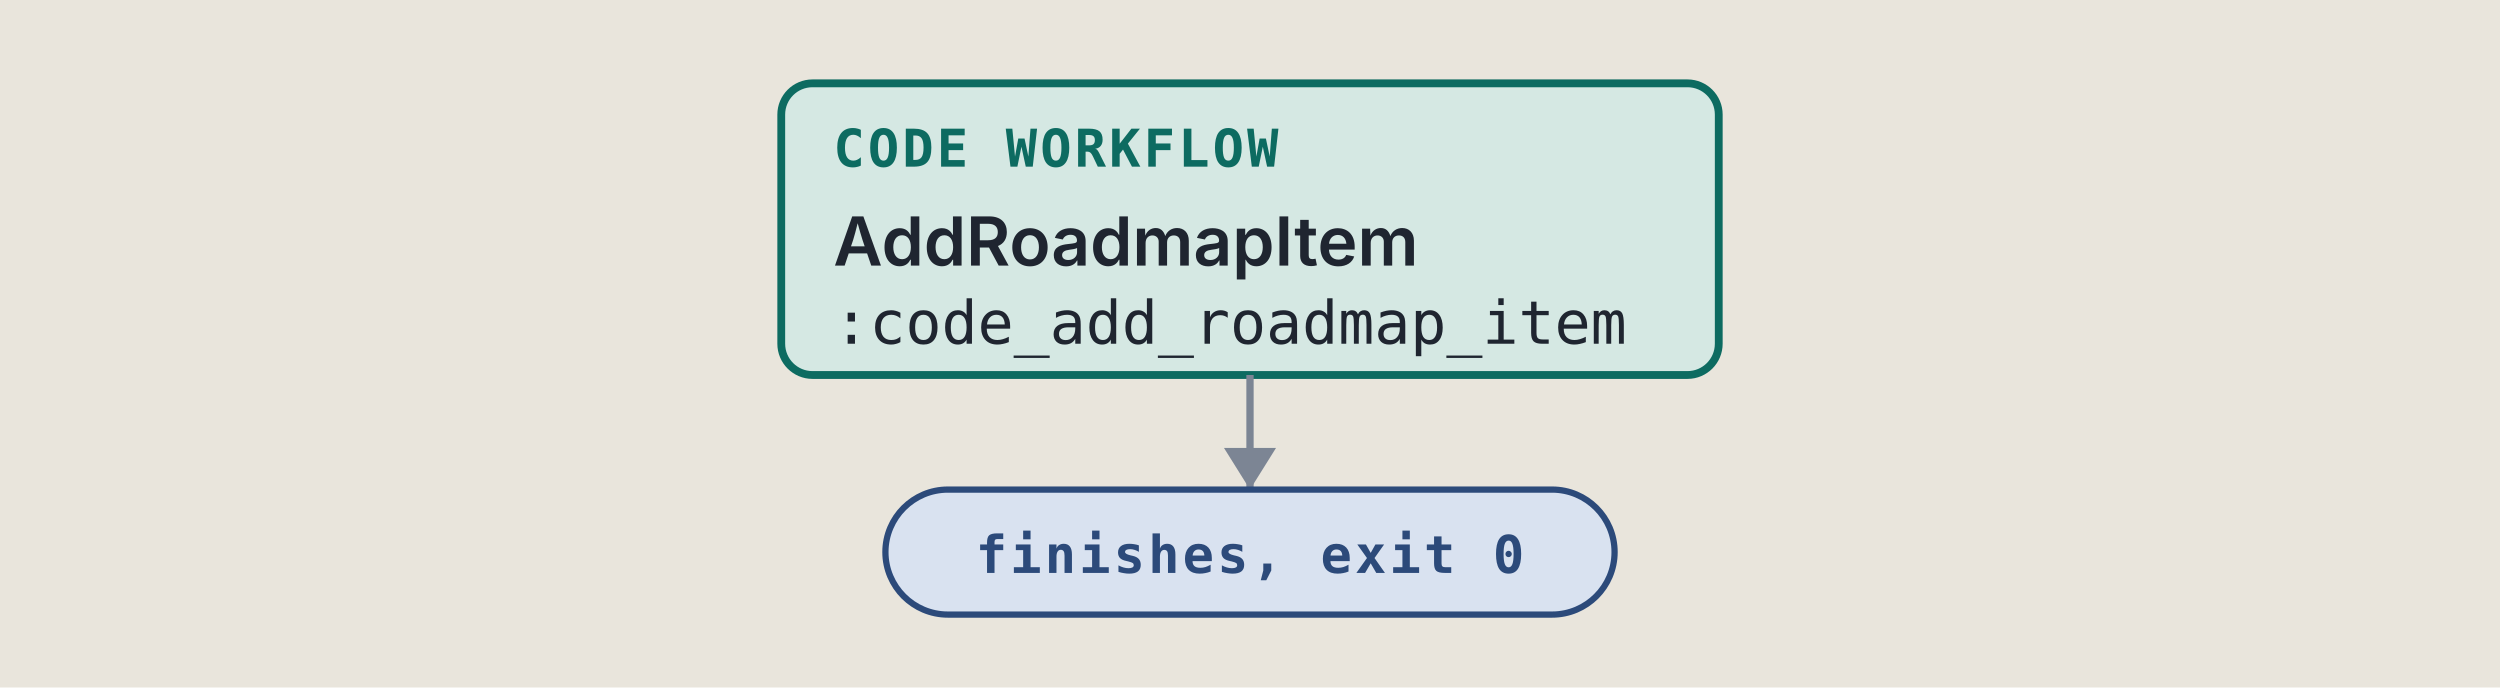
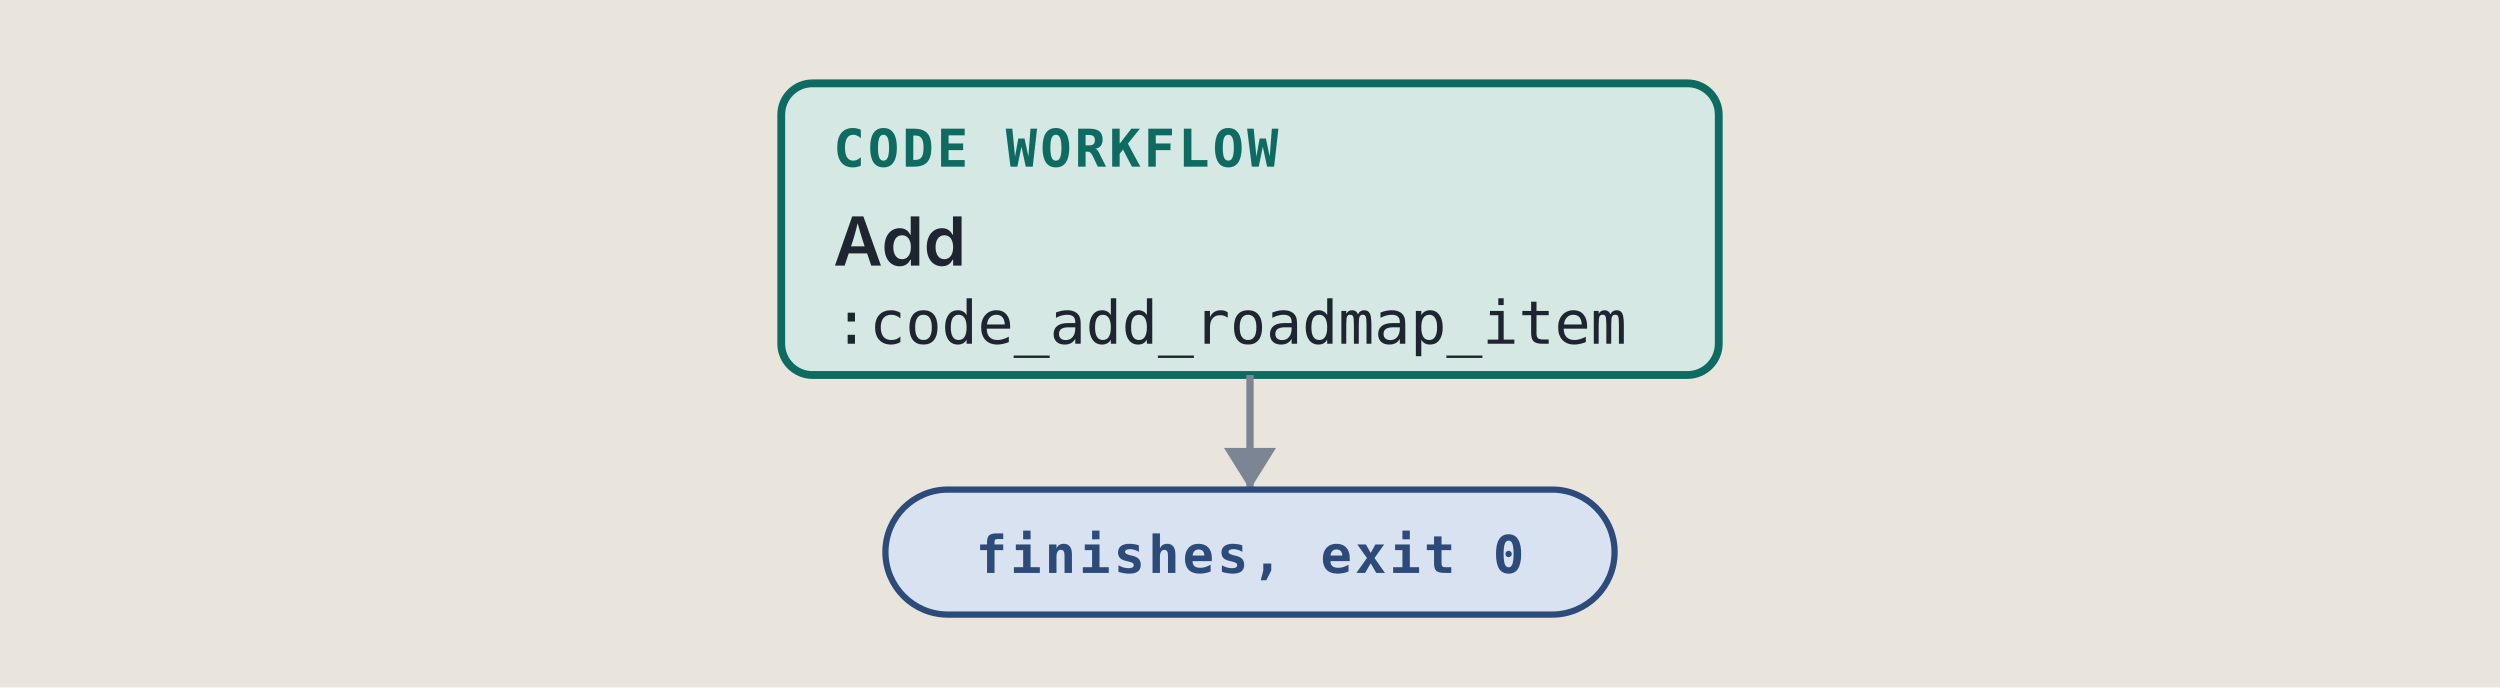
<svg xmlns="http://www.w3.org/2000/svg" viewBox="0 0 480 132" width="480" height="132" role="img" xml:space="preserve">
  <style>.ground { fill: #e9e5dc; }
.card { fill: #f4f1ea; stroke: #7c8594; stroke-width: 1; }
.lane-code { fill: #d5e8e3; stroke: #0d6b61; stroke-width: 1.5; }
.lane-agent { fill: #f1e2c7; stroke: #9a5508; stroke-width: 1.5; }
.stop-refusal { fill: #e4dcf5; stroke: #5b35b0; stroke-width: 1.2; }
.stop-failure { fill: #f4d9d4; stroke: #a8261b; stroke-width: 1.2; }
.end { fill: #d9e2f0; stroke: #2c4a7a; stroke-width: 1.2; }
.wire { fill: none; stroke: #7c8594; stroke-width: 1.4; }
.wire-read { fill: none; stroke: #7c8594; stroke-width: 1.4; stroke-dasharray: 5 3; }
.wire-refusal { fill: none; stroke: #5b35b0; stroke-width: 1.2; stroke-dasharray: 4 3; }
.wire-failure { fill: none; stroke: #a8261b; stroke-width: 1.2; stroke-dasharray: 4 3; }
.head { fill: #7c8594; }
.t { fill: #1f2530; font: 12px "IBM Plex Sans", system-ui, -apple-system, "Segoe UI", sans-serif; }
.tb { fill: #1f2530; font: 600 13px "IBM Plex Sans", system-ui, -apple-system, "Segoe UI", sans-serif; }
.tm { fill: #1f2530; font: 11.5px "IBM Plex Mono", ui-monospace, Menlo, Consolas, monospace; }
.tag { font: 600 10px "IBM Plex Mono", ui-monospace, Menlo, Consolas, monospace; letter-spacing: .06em; }
.tag-code { fill: #0d6b61; } .tag-agent { fill: #9a5508; } .tag-refusal { fill: #5b35b0; }
.tag-failure { fill: #a8261b; } .tag-end { fill: #2c4a7a; } .tag-muted { fill: #4f5866; }
.tm.tag-muted { font-size: 10.5px; }
.db { fill: #d9e2f0; stroke: #2c4a7a; stroke-width: 1.2; }
.codebox { fill: #f4f1ea; stroke: #7c8594; stroke-width: 1; }
.cx { fill: #1f2530; font: 12px "IBM Plex Mono", ui-monospace, Menlo, Consolas, monospace; white-space: pre; }
.cx-n { fill: #4f5866; font: 11px "IBM Plex Mono", ui-monospace, Menlo, Consolas, monospace; }
.cx-k { fill: #5b35b0; } .cx-s { fill: #9a5508; } .cx-y { fill: #0d6b61; }
.cx-w { fill: #2c4a7a; font-weight: 600; } .cx-t { fill: #a8261b; } .cx-c { fill: #4f5866; font-style: italic; }
.badge { fill: #2c4a7a; } .badge-t { fill: #e9e5dc; font: 600 11px "IBM Plex Mono", ui-monospace, Menlo, Consolas, monospace; }
.bracket { fill: none; stroke: #2c4a7a; stroke-width: 1.4; }
.term { fill: #16191e; stroke: #7c8594; stroke-width: 1; }
.term-t { fill: #e6e2d8; font: 12px "IBM Plex Mono", ui-monospace, Menlo, Consolas, monospace; }
.term-p { fill: #8fd18f; font: 12px "IBM Plex Mono", ui-monospace, Menlo, Consolas, monospace; }
.term-m { fill: #a3abb6; font: 12px "IBM Plex Mono", ui-monospace, Menlo, Consolas, monospace; }
.big { font: 700 36px "IBM Plex Mono", ui-monospace, Menlo, Consolas, monospace; }

@media (prefers-color-scheme: dark) {
.ground { fill: #171a1f; }
.card { fill: #20242b; stroke: #8a93a2; stroke-width: 1; }
.lane-code { fill: #173a36; stroke: #5cc4b4; stroke-width: 1.5; }
.lane-agent { fill: #3d2e17; stroke: #e5a95a; stroke-width: 1.5; }
.stop-refusal { fill: #2d2445; stroke: #b59cf2; stroke-width: 1.2; }
.stop-failure { fill: #45211e; stroke: #f2958a; stroke-width: 1.2; }
.end { fill: #1f2c42; stroke: #97b6e8; stroke-width: 1.2; }
.wire { fill: none; stroke: #8a93a2; stroke-width: 1.4; }
.wire-read { fill: none; stroke: #8a93a2; stroke-width: 1.4; stroke-dasharray: 5 3; }
.wire-refusal { fill: none; stroke: #b59cf2; stroke-width: 1.2; stroke-dasharray: 4 3; }
.wire-failure { fill: none; stroke: #f2958a; stroke-width: 1.2; stroke-dasharray: 4 3; }
.head { fill: #8a93a2; }
.t { fill: #e8e4da; font: 12px "IBM Plex Sans", system-ui, -apple-system, "Segoe UI", sans-serif; }
.tb { fill: #e8e4da; font: 600 13px "IBM Plex Sans", system-ui, -apple-system, "Segoe UI", sans-serif; }
.tm { fill: #e8e4da; font: 11.5px "IBM Plex Mono", ui-monospace, Menlo, Consolas, monospace; }
.tag { font: 600 10px "IBM Plex Mono", ui-monospace, Menlo, Consolas, monospace; letter-spacing: .06em; }
.tag-code { fill: #5cc4b4; } .tag-agent { fill: #e5a95a; } .tag-refusal { fill: #b59cf2; }
.tag-failure { fill: #f2958a; } .tag-end { fill: #97b6e8; } .tag-muted { fill: #b3b9c3; }
.tm.tag-muted { font-size: 10.5px; }
.db { fill: #1f2c42; stroke: #97b6e8; stroke-width: 1.2; }
.codebox { fill: #20242b; stroke: #8a93a2; stroke-width: 1; }
.cx { fill: #e8e4da; font: 12px "IBM Plex Mono", ui-monospace, Menlo, Consolas, monospace; white-space: pre; }
.cx-n { fill: #b3b9c3; font: 11px "IBM Plex Mono", ui-monospace, Menlo, Consolas, monospace; }
.cx-k { fill: #b59cf2; } .cx-s { fill: #e5a95a; } .cx-y { fill: #5cc4b4; }
.cx-w { fill: #97b6e8; font-weight: 600; } .cx-t { fill: #f2958a; } .cx-c { fill: #b3b9c3; font-style: italic; }
.badge { fill: #97b6e8; } .badge-t { fill: #171a1f; font: 600 11px "IBM Plex Mono", ui-monospace, Menlo, Consolas, monospace; }
.bracket { fill: none; stroke: #97b6e8; stroke-width: 1.4; }
.term { fill: #16191e; stroke: #8a93a2; stroke-width: 1; }
.term-t { fill: #e6e2d8; font: 12px "IBM Plex Mono", ui-monospace, Menlo, Consolas, monospace; }
.term-p { fill: #8fd18f; font: 12px "IBM Plex Mono", ui-monospace, Menlo, Consolas, monospace; }
.term-m { fill: #a3abb6; font: 12px "IBM Plex Mono", ui-monospace, Menlo, Consolas, monospace; }
.big { font: 700 36px "IBM Plex Mono", ui-monospace, Menlo, Consolas, monospace; }
}</style>
  <rect width="100%" height="100%" class="ground" />
  <rect x="150" y="16" width="180" height="56" rx="6" class="lane-code" />
  <text x="160" y="32" class="tag tag-code" text-anchor="start">CODE WORKFLOW</text>
-   <text x="160" y="51" class="tb" text-anchor="start">AddRoadmapItem</text>
+   <text x="160" y="51" class="tb" text-anchor="start">Add</text>
  <text x="160" y="66" class="tm" text-anchor="start">:code_add_roadmap_item</text>
  <path d="M 240 72 L 240 94" class="wire" />
  <path d="M 235 86 L 240 94 L 245 86 Z" class="head" />
  <rect x="170" y="94" width="140" height="24" rx="12" class="end" />
  <text x="240" y="110" class="tag tag-end" text-anchor="middle">finishes, exit 0</text>
</svg>
